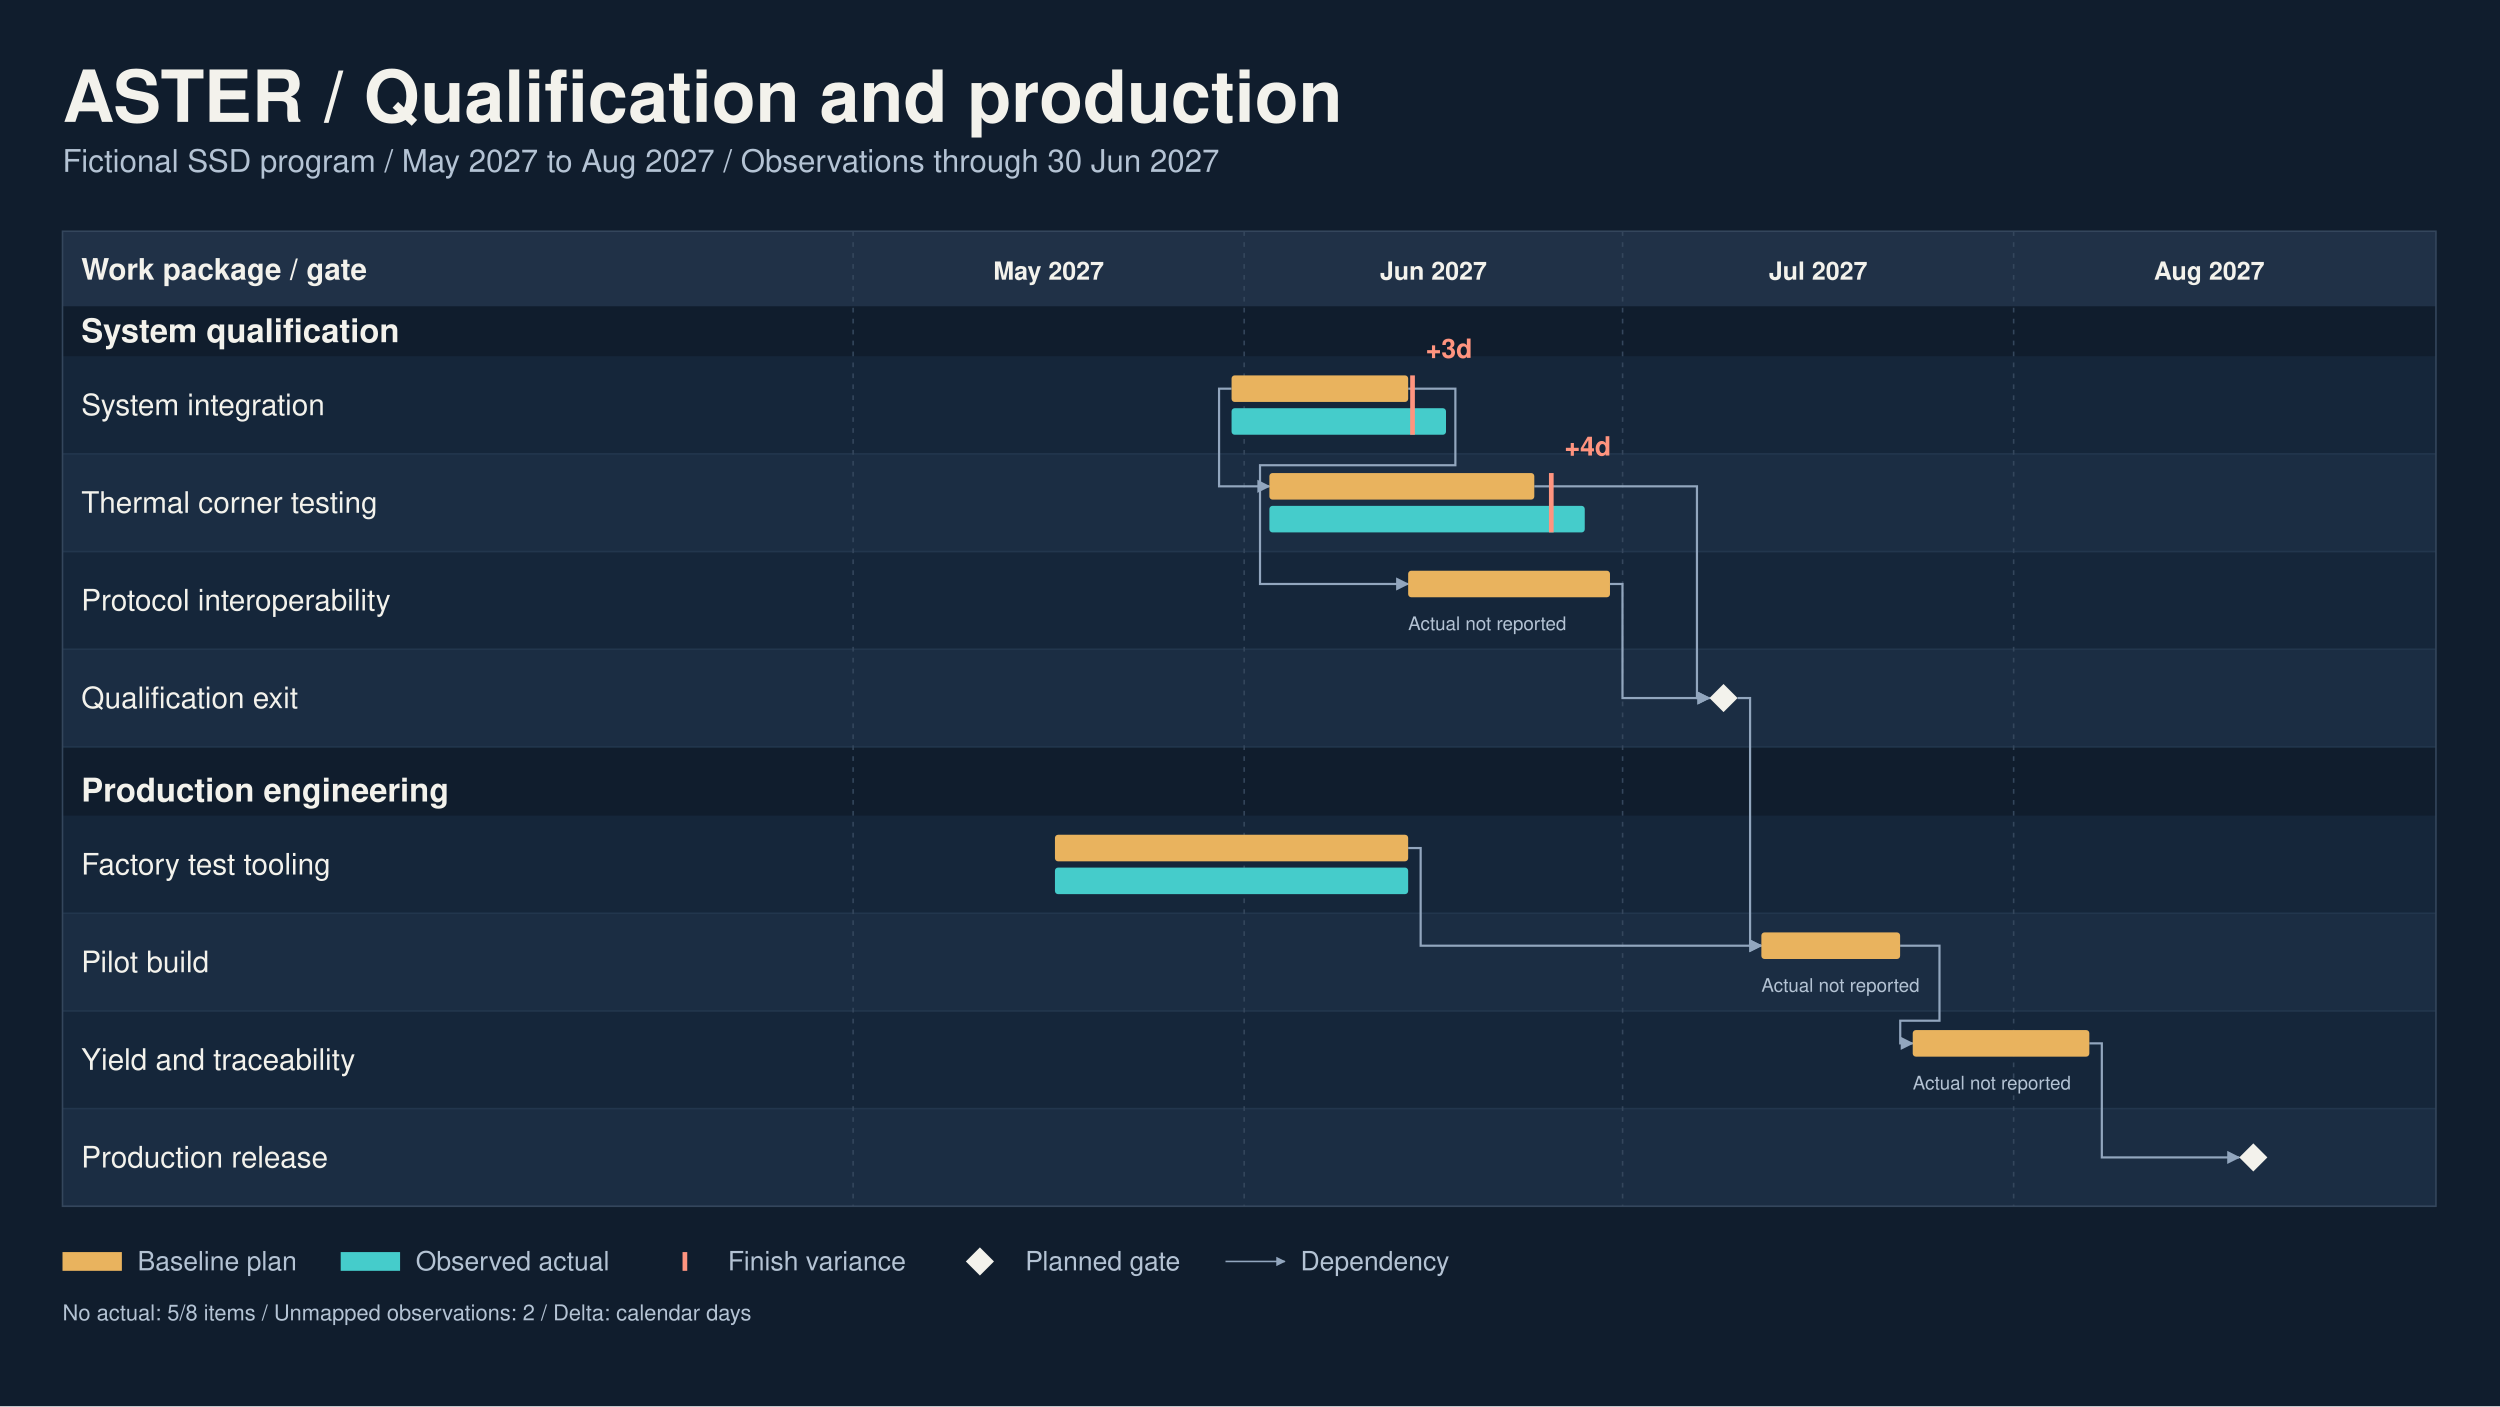
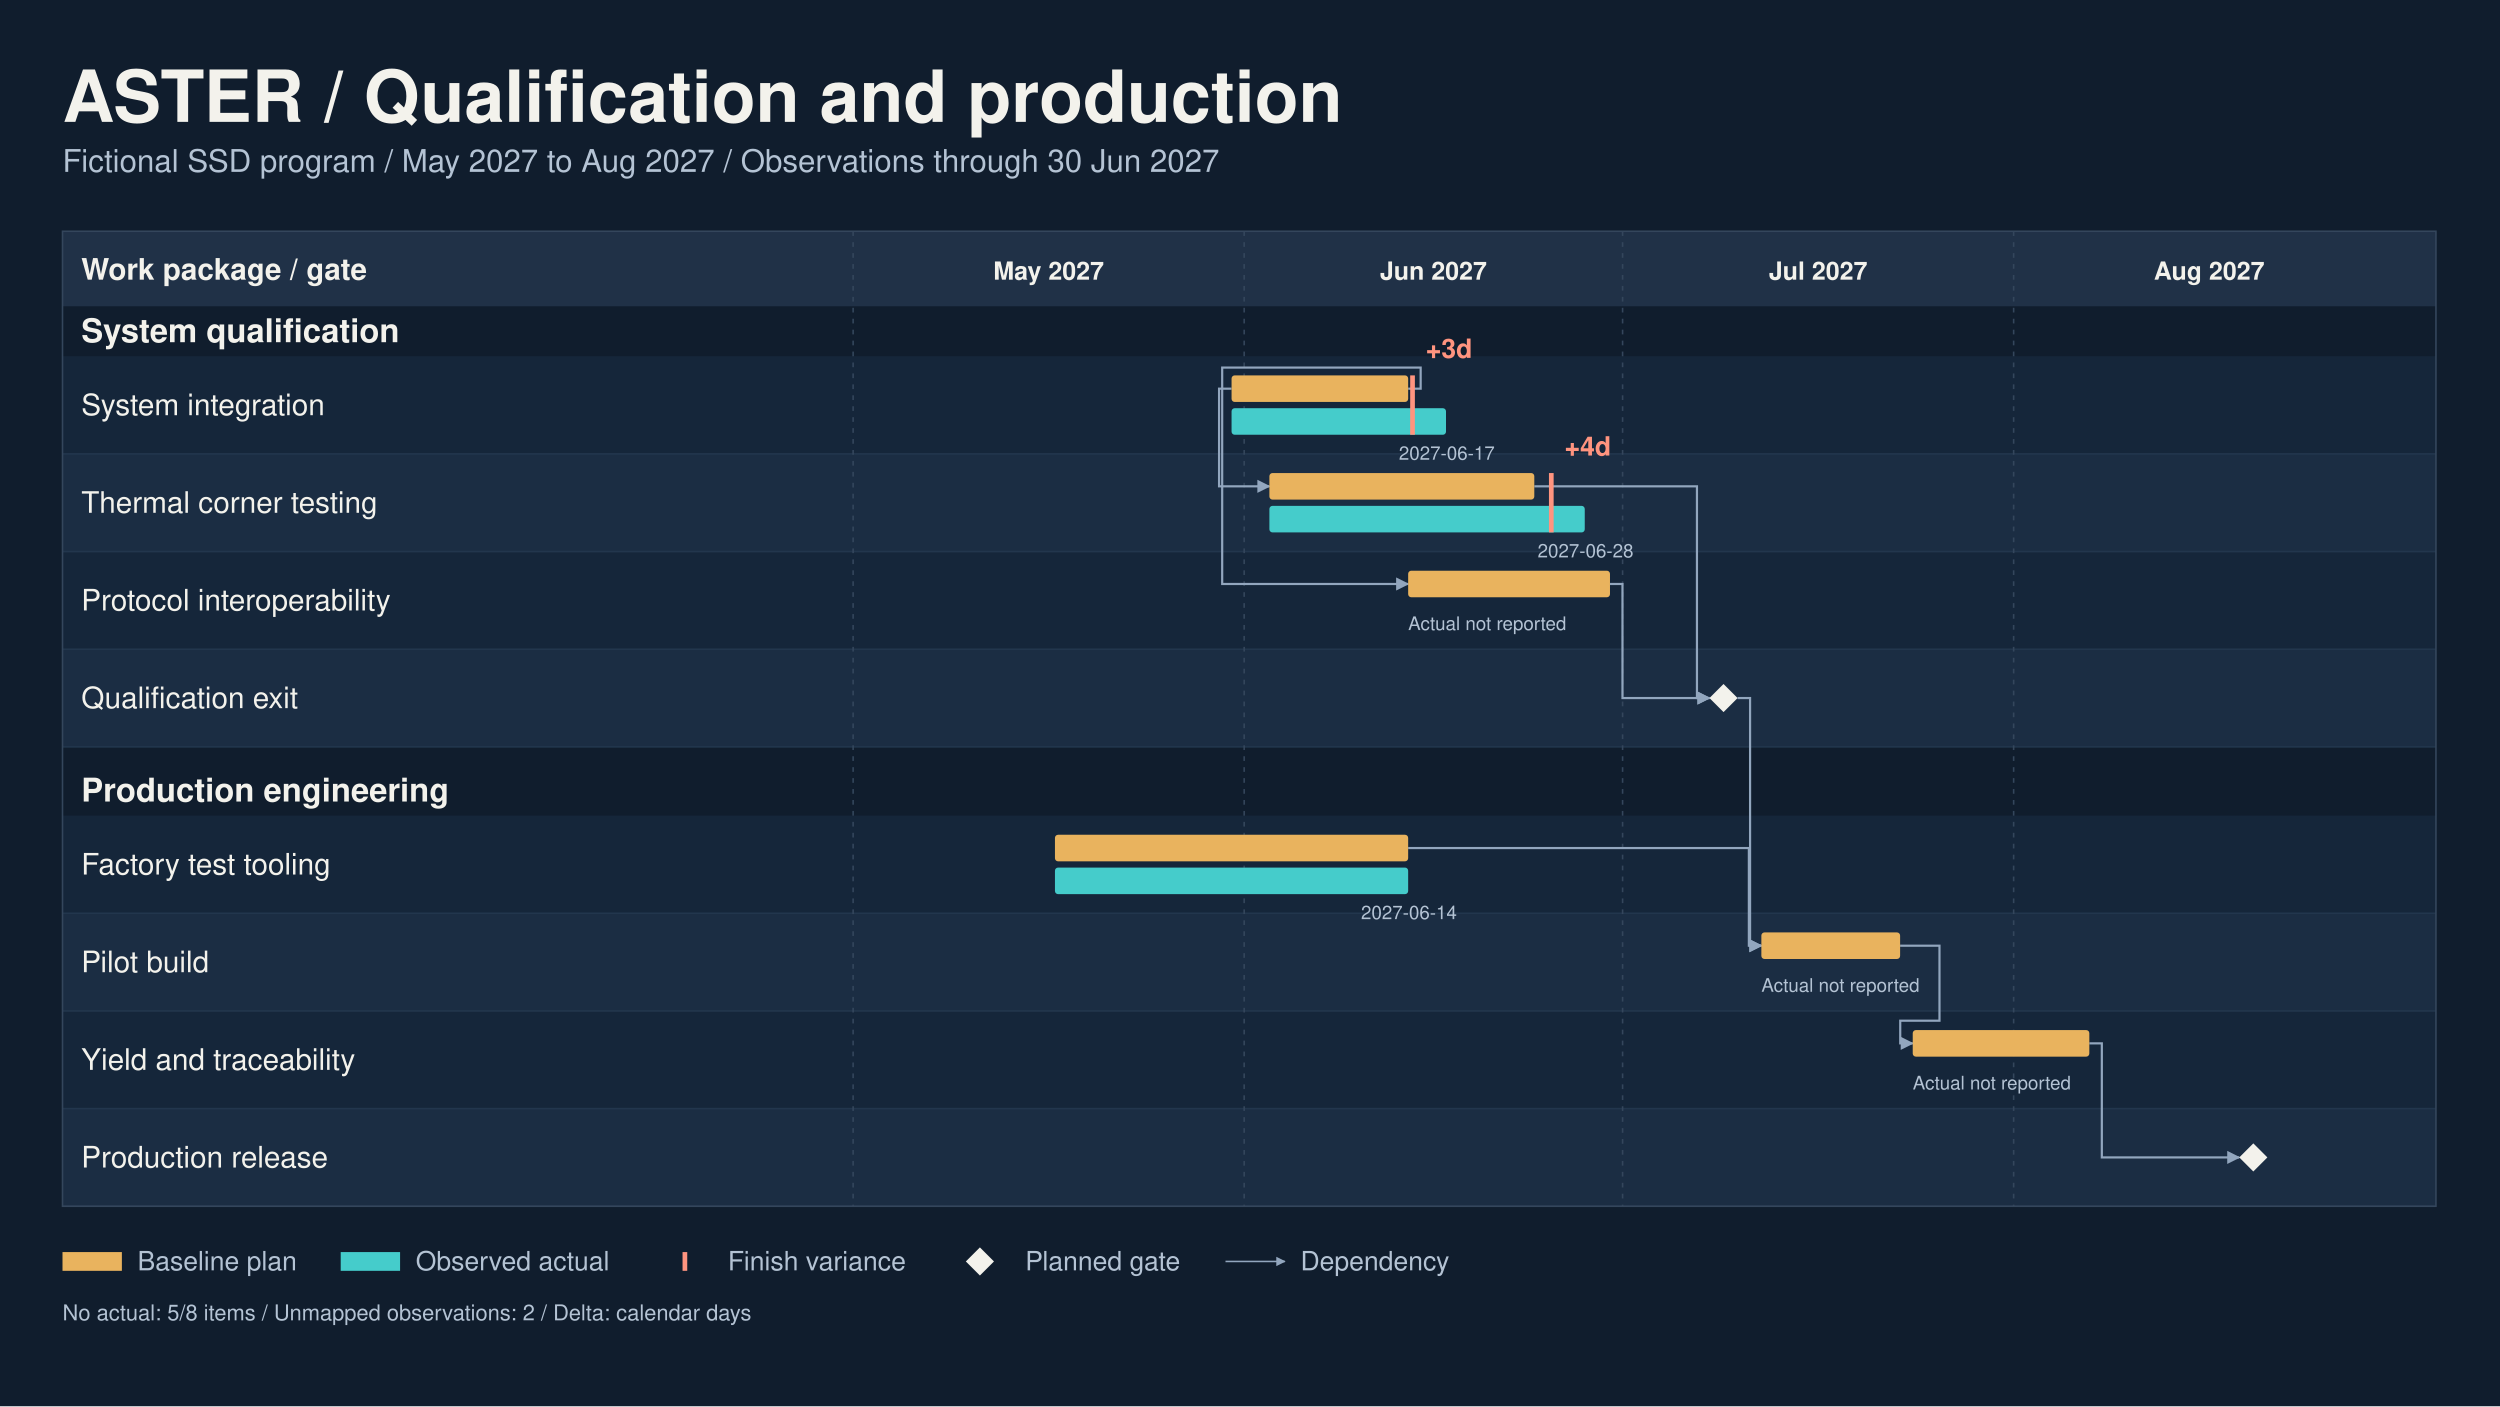
<svg xmlns="http://www.w3.org/2000/svg" width="1600" height="900" viewBox="0 0 1600 900" role="img" aria-labelledby="title desc">
  <defs>
    <marker id="dependency-arrow" markerWidth="6" markerHeight="6" refX="5.5" refY="3.0" orient="auto">
      <path d="M0 0L6 3.0L0 6Z" fill="#92A6BE" />
    </marker>
  </defs>
  <rect width="1600" height="900" fill="#101D2D" />
  <text data-purpose="heading" data-source-ref="project" x="40" y="78" font-family="Nimbus Sans, Arial, sans-serif" font-size="46" font-weight="700" letter-spacing="0" fill="#F3F2EC" text-anchor="start">ASTER / Qualification and production</text>
  <text data-purpose="subtitle" data-source-ref="view:window" x="40" y="110" font-family="Nimbus Sans, Arial, sans-serif" font-size="20" font-weight="400" letter-spacing="0" fill="#B4C3D4" text-anchor="start">Fictional SSD program / May 2027 to Aug 2027 / Observations through 30 Jun 2027</text>
  <rect data-purpose="table-header" data-source-ref="" x="40" y="148" width="1519" height="48" fill="#203147" />
  <text data-purpose="table-header" data-source-ref="" x="52" y="179" font-family="Nimbus Sans, Arial, sans-serif" font-size="19" font-weight="700" letter-spacing="0" fill="#F3F2EC" text-anchor="start">Work package / gate</text>
  <text data-purpose="group-header" data-source-ref="qualification" x="52" y="219" font-family="Nimbus Sans, Arial, sans-serif" font-size="21" font-weight="700" letter-spacing="0" fill="#F3F2EC" text-anchor="start">System qualification</text>
  <rect data-purpose="group-surface" data-source-ref="qualification" x="40" y="228" width="1519" height="250" fill="#15263A" opacity="1" />
  <path data-purpose="table-row" d="M40 290.5H1559" stroke="#22364D" />
  <rect data-purpose="row-shade" data-source-ref="thermal" x="40" y="290.5" width="1519" height="62.5" fill="#22364D" opacity="0.45" />
  <path data-purpose="table-row" d="M40 353H1559" stroke="#22364D" />
  <path data-purpose="table-row" d="M40 415.5H1559" stroke="#22364D" />
  <rect data-purpose="row-shade" data-source-ref="qual-exit" x="40" y="415.5" width="1519" height="62.5" fill="#22364D" opacity="0.45" />
  <path data-purpose="table-row" d="M40 478H1559" stroke="#22364D" />
  <text data-purpose="group-header" data-source-ref="production" x="52" y="513" font-family="Nimbus Sans, Arial, sans-serif" font-size="21" font-weight="700" letter-spacing="0" fill="#F3F2EC" text-anchor="start">Production engineering</text>
  <rect data-purpose="group-surface" data-source-ref="production" x="40" y="522" width="1519" height="250" fill="#15263A" opacity="1" />
  <path data-purpose="table-row" d="M40 584.5H1559" stroke="#22364D" />
  <rect data-purpose="row-shade" data-source-ref="pilot" x="40" y="584.5" width="1519" height="62.5" fill="#22364D" opacity="0.45" />
  <path data-purpose="table-row" d="M40 647H1559" stroke="#22364D" />
  <path data-purpose="table-row" d="M40 709.5H1559" stroke="#22364D" />
  <rect data-purpose="row-shade" data-source-ref="release" x="40" y="709.5" width="1519" height="62.5" fill="#22364D" opacity="0.45" />
  <path data-purpose="table-row" d="M40 772H1559" stroke="#22364D" />
  <text data-purpose="axis-band" data-source-ref="" x="671.13" y="179" font-family="Nimbus Sans, Arial, sans-serif" font-size="16" font-weight="700" letter-spacing="0" fill="#F3F2EC" text-anchor="middle">May 2027</text>
  <text data-purpose="axis-band" data-source-ref="" x="917.37" y="179" font-family="Nimbus Sans, Arial, sans-serif" font-size="16" font-weight="700" letter-spacing="0" fill="#F3F2EC" text-anchor="middle">Jun 2027</text>
  <text data-purpose="axis-band" data-source-ref="" x="1163.6" y="179" font-family="Nimbus Sans, Arial, sans-serif" font-size="16" font-weight="700" letter-spacing="0" fill="#F3F2EC" text-anchor="middle">Jul 2027</text>
  <text data-purpose="axis-band" data-source-ref="" x="1413.87" y="179" font-family="Nimbus Sans, Arial, sans-serif" font-size="16" font-weight="700" letter-spacing="0" fill="#F3F2EC" text-anchor="middle">Aug 2027</text>
  <path data-purpose="axis-major" data-scale-id="primary" d="M546 148V772" stroke="#34465C" stroke-dasharray="3 4" />
  <path data-purpose="axis-major" data-scale-id="primary" d="M796.27 148V772" stroke="#34465C" stroke-dasharray="3 4" />
  <path data-purpose="axis-major" data-scale-id="primary" d="M1038.46 148V772" stroke="#34465C" stroke-dasharray="3 4" />
  <path data-purpose="axis-major" data-scale-id="primary" d="M1288.73 148V772" stroke="#34465C" stroke-dasharray="3 4" />
  <rect data-purpose="table-frame" x="40" y="148" width="1519" height="624" fill="none" stroke="#34465C" />
  <path data-purpose="routed-connector" data-source-ref="integration-thermal" data-from-endpoint="start" data-to-endpoint="start" d="M788.2 248.75L780.2 248.75L780.2 311.25L804.41 311.25L812.41 311.25" fill="none" stroke="#92A6BE" stroke-width="1.4" marker-end="url(#dependency-arrow)" />
-   <path data-purpose="routed-connector" data-source-ref="integration-compliance" data-from-endpoint="end" data-to-endpoint="start" d="M901.22 248.75L909.22 248.75L931.44 248.75L931.44 297.75L806.41 297.75L806.41 373.75L893.22 373.75L901.22 373.75" fill="none" stroke="#92A6BE" stroke-width="1.4" marker-end="url(#dependency-arrow)" />
+   <path data-purpose="routed-connector" data-source-ref="integration-compliance" data-from-endpoint="end" data-to-endpoint="start" d="M901.22 248.75L909.22 248.75L909.22 235.25L782.2 235.25L782.2 373.75L893.22 373.75L901.22 373.75" fill="none" stroke="#92A6BE" stroke-width="1.4" marker-end="url(#dependency-arrow)" />
  <path data-purpose="routed-connector" data-source-ref="thermal-qual" data-from-endpoint="end" data-to-endpoint="at" d="M981.95 311.25L989.95 311.25L1086.05 311.25L1086.05 446.75L1094.05 446.75" fill="none" stroke="#92A6BE" stroke-width="1.4" marker-end="url(#dependency-arrow)" />
  <path data-purpose="routed-connector" data-source-ref="compliance-qual" data-from-endpoint="end" data-to-endpoint="at" d="M1030.39 373.75L1038.39 373.75L1038.39 446.75L1086.05 446.75L1094.05 446.75" fill="none" stroke="#92A6BE" stroke-width="1.4" marker-end="url(#dependency-arrow)" />
-   <path data-purpose="routed-connector" data-source-ref="tooling-pilot" data-from-endpoint="end" data-to-endpoint="start" d="M901.22 542.75L909.22 542.75L909.22 605.25L1119.27 605.25L1127.27 605.25" fill="none" stroke="#92A6BE" stroke-width="1.4" marker-end="url(#dependency-arrow)" />
+   <path data-purpose="routed-connector" data-source-ref="tooling-pilot" data-from-endpoint="end" data-to-endpoint="start" d="M901.22 542.75L909.22 542.75L1119.27 542.75L1119.27 605.25L1127.27 605.25" fill="none" stroke="#92A6BE" stroke-width="1.4" marker-end="url(#dependency-arrow)" />
  <path data-purpose="routed-connector" data-source-ref="qual-pilot" data-from-endpoint="at" data-to-endpoint="start" d="M1112.05 446.75L1120.05 446.75L1120.05 605.25L1119.27 605.25L1127.27 605.25" fill="none" stroke="#92A6BE" stroke-width="1.4" marker-end="url(#dependency-arrow)" />
  <path data-purpose="routed-connector" data-source-ref="pilot-yield" data-from-endpoint="end" data-to-endpoint="start" d="M1216.07 605.25L1224.07 605.25L1241.27 605.25L1241.27 653.25L1216.15 653.25L1216.15 667.75L1224.15 667.75" fill="none" stroke="#92A6BE" stroke-width="1.4" marker-end="url(#dependency-arrow)" />
  <path data-purpose="routed-connector" data-source-ref="yield-release" data-from-endpoint="end" data-to-endpoint="at" d="M1337.17 667.75L1345.17 667.75L1345.17 740.75L1425.12 740.75L1433.12 740.75" fill="none" stroke="#92A6BE" stroke-width="1.4" marker-end="url(#dependency-arrow)" />
  <text data-box-x="52" data-box-width="462" data-purpose="table-cell" data-source-ref="integration" x="52" y="265.71" font-family="Nimbus Sans, Arial, sans-serif" font-size="19" font-weight="400" letter-spacing="0" fill="#F3F2EC" text-anchor="start">System integration</text>
  <rect data-purpose="planned" data-source-ref="integration" x="788.2" y="240.25" width="113.02" height="17" fill="#E9B35E" rx="2" />
  <rect data-purpose="actual" data-source-ref="integration" x="788.2" y="261.25" width="137.24" height="17" fill="#45CCCB" rx="2" />
+   <text data-purpose="actual-date" data-source-ref="integration" x="895.26" y="294.25" font-family="Nimbus Sans, Arial, sans-serif" font-size="12" font-weight="400" letter-spacing="0" fill="#B4C3D4" text-anchor="start">2027-06-17</text>
  <rect data-purpose="variance-marker" data-source-ref="integration" x="902.52" y="240.25" width="3" height="38" fill="#FF947F" />
  <text data-purpose="variance" data-source-ref="integration" x="912.52" y="229.05" font-family="Nimbus Sans, Arial, sans-serif" font-size="17" font-weight="700" letter-spacing="0" fill="#FF947F" text-anchor="start">+3d</text>
  <text data-box-x="52" data-box-width="462" data-purpose="table-cell" data-source-ref="thermal" x="52" y="328.21" font-family="Nimbus Sans, Arial, sans-serif" font-size="19" font-weight="400" letter-spacing="0" fill="#F3F2EC" text-anchor="start">Thermal corner testing</text>
  <rect data-purpose="planned" data-source-ref="thermal" x="812.41" y="302.75" width="169.54" height="17" fill="#E9B35E" rx="2" />
  <rect data-purpose="actual" data-source-ref="thermal" x="812.41" y="323.75" width="201.83" height="17" fill="#45CCCB" rx="2" />
+   <text data-purpose="actual-date" data-source-ref="thermal" x="984.06" y="356.75" font-family="Nimbus Sans, Arial, sans-serif" font-size="12" font-weight="400" letter-spacing="0" fill="#B4C3D4" text-anchor="start">2027-06-28</text>
  <rect data-purpose="variance-marker" data-source-ref="thermal" x="991.33" y="302.75" width="3" height="38" fill="#FF947F" />
  <text data-purpose="variance" data-source-ref="thermal" x="1001.33" y="291.55" font-family="Nimbus Sans, Arial, sans-serif" font-size="17" font-weight="700" letter-spacing="0" fill="#FF947F" text-anchor="start">+4d</text>
  <text data-box-x="52" data-box-width="462" data-purpose="table-cell" data-source-ref="compliance" x="52" y="390.71" font-family="Nimbus Sans, Arial, sans-serif" font-size="19" font-weight="400" letter-spacing="0" fill="#F3F2EC" text-anchor="start">Protocol interoperability</text>
  <rect data-purpose="planned" data-source-ref="compliance" x="901.22" y="365.25" width="129.17" height="17" fill="#E9B35E" rx="2" />
  <text data-purpose="missing-actual" data-source-ref="compliance" x="901.22" y="403.25" font-family="Nimbus Sans, Arial, sans-serif" font-size="12" font-weight="400" letter-spacing="0" fill="#B4C3D4" text-anchor="start">Actual not reported</text>
  <text data-box-x="52" data-box-width="462" data-purpose="table-cell" data-source-ref="qual-exit" x="52" y="453.21" font-family="Nimbus Sans, Arial, sans-serif" font-size="19" font-weight="400" letter-spacing="0" fill="#F3F2EC" text-anchor="start">Qualification exit</text>
  <path data-purpose="planned" data-source-ref="qual-exit" d="M1103.05 437.75l9 9l-9 9l-9 -9Z" fill="#F3F2EC" />
  <text data-box-x="52" data-box-width="462" data-purpose="table-cell" data-source-ref="tooling" x="52" y="559.71" font-family="Nimbus Sans, Arial, sans-serif" font-size="19" font-weight="400" letter-spacing="0" fill="#F3F2EC" text-anchor="start">Factory test tooling</text>
  <rect data-purpose="planned" data-source-ref="tooling" x="675.17" y="534.25" width="226.05" height="17" fill="#E9B35E" rx="2" />
  <rect data-purpose="actual" data-source-ref="tooling" x="675.17" y="555.25" width="226.05" height="17" fill="#45CCCB" rx="2" />
+   <text data-purpose="actual-date" data-source-ref="tooling" x="871.04" y="588.25" font-family="Nimbus Sans, Arial, sans-serif" font-size="12" font-weight="400" letter-spacing="0" fill="#B4C3D4" text-anchor="start">2027-06-14</text>
  <text data-box-x="52" data-box-width="462" data-purpose="table-cell" data-source-ref="pilot" x="52" y="622.21" font-family="Nimbus Sans, Arial, sans-serif" font-size="19" font-weight="400" letter-spacing="0" fill="#F3F2EC" text-anchor="start">Pilot build</text>
  <rect data-purpose="planned" data-source-ref="pilot" x="1127.27" y="596.75" width="88.8" height="17" fill="#E9B35E" rx="2" />
  <text data-purpose="missing-actual" data-source-ref="pilot" x="1127.27" y="634.75" font-family="Nimbus Sans, Arial, sans-serif" font-size="12" font-weight="400" letter-spacing="0" fill="#B4C3D4" text-anchor="start">Actual not reported</text>
  <text data-box-x="52" data-box-width="462" data-purpose="table-cell" data-source-ref="yield" x="52" y="684.71" font-family="Nimbus Sans, Arial, sans-serif" font-size="19" font-weight="400" letter-spacing="0" fill="#F3F2EC" text-anchor="start">Yield and traceability</text>
  <rect data-purpose="planned" data-source-ref="yield" x="1224.15" y="659.25" width="113.02" height="17" fill="#E9B35E" rx="2" />
  <text data-purpose="missing-actual" data-source-ref="yield" x="1224.15" y="697.25" font-family="Nimbus Sans, Arial, sans-serif" font-size="12" font-weight="400" letter-spacing="0" fill="#B4C3D4" text-anchor="start">Actual not reported</text>
  <text data-box-x="52" data-box-width="462" data-purpose="table-cell" data-source-ref="release" x="52" y="747.21" font-family="Nimbus Sans, Arial, sans-serif" font-size="19" font-weight="400" letter-spacing="0" fill="#F3F2EC" text-anchor="start">Production release</text>
  <path data-purpose="planned" data-source-ref="release" d="M1442.12 731.75l9 9l-9 9l-9 -9Z" fill="#F3F2EC" />
  <rect data-purpose="legend-swatch" data-source-ref="" x="40" y="801.33" width="38" height="12" fill="#E9B35E" />
  <text data-purpose="legend-label" data-source-ref="" x="88" y="813" font-family="Nimbus Sans, Arial, sans-serif" font-size="17" font-weight="400" letter-spacing="0" fill="#B4C3D4" text-anchor="start">Baseline plan</text>
  <rect data-purpose="legend-swatch" data-source-ref="" x="218.05" y="801.33" width="38" height="12" fill="#45CCCB" />
  <text data-purpose="legend-label" data-source-ref="" x="266.05" y="813" font-family="Nimbus Sans, Arial, sans-serif" font-size="17" font-weight="400" letter-spacing="0" fill="#B4C3D4" text-anchor="start">Observed actual</text>
  <rect data-purpose="legend-swatch" data-source-ref="" x="436.83" y="801.33" width="3" height="12" fill="#FF947F" />
  <text data-purpose="legend-label" data-source-ref="" x="465.83" y="813" font-family="Nimbus Sans, Arial, sans-serif" font-size="17" font-weight="400" letter-spacing="0" fill="#B4C3D4" text-anchor="start">Finish variance</text>
  <path d="M627.14 798.33l9.0 9.0l-9.0 9.0l-9.0 -9.0Z" fill="#F3F2EC" />
  <text data-purpose="legend-label" data-source-ref="" x="656.14" y="813" font-family="Nimbus Sans, Arial, sans-serif" font-size="17" font-weight="400" letter-spacing="0" fill="#B4C3D4" text-anchor="start">Planned gate</text>
  <path d="M784.32 807.33h38" stroke="#92A6BE" marker-end="url(#dependency-arrow)" />
  <text data-purpose="legend-label" data-source-ref="" x="832.32" y="813" font-family="Nimbus Sans, Arial, sans-serif" font-size="17" font-weight="400" letter-spacing="0" fill="#B4C3D4" text-anchor="start">Dependency</text>
  <text data-purpose="data-coverage" data-source-ref="" x="40" y="845" font-family="Nimbus Sans, Arial, sans-serif" font-size="14" font-weight="400" letter-spacing="0" fill="#B4C3D4" text-anchor="start">No actual: 5/8 items / Unmapped observations: 2 / Delta: calendar days</text>
</svg>
